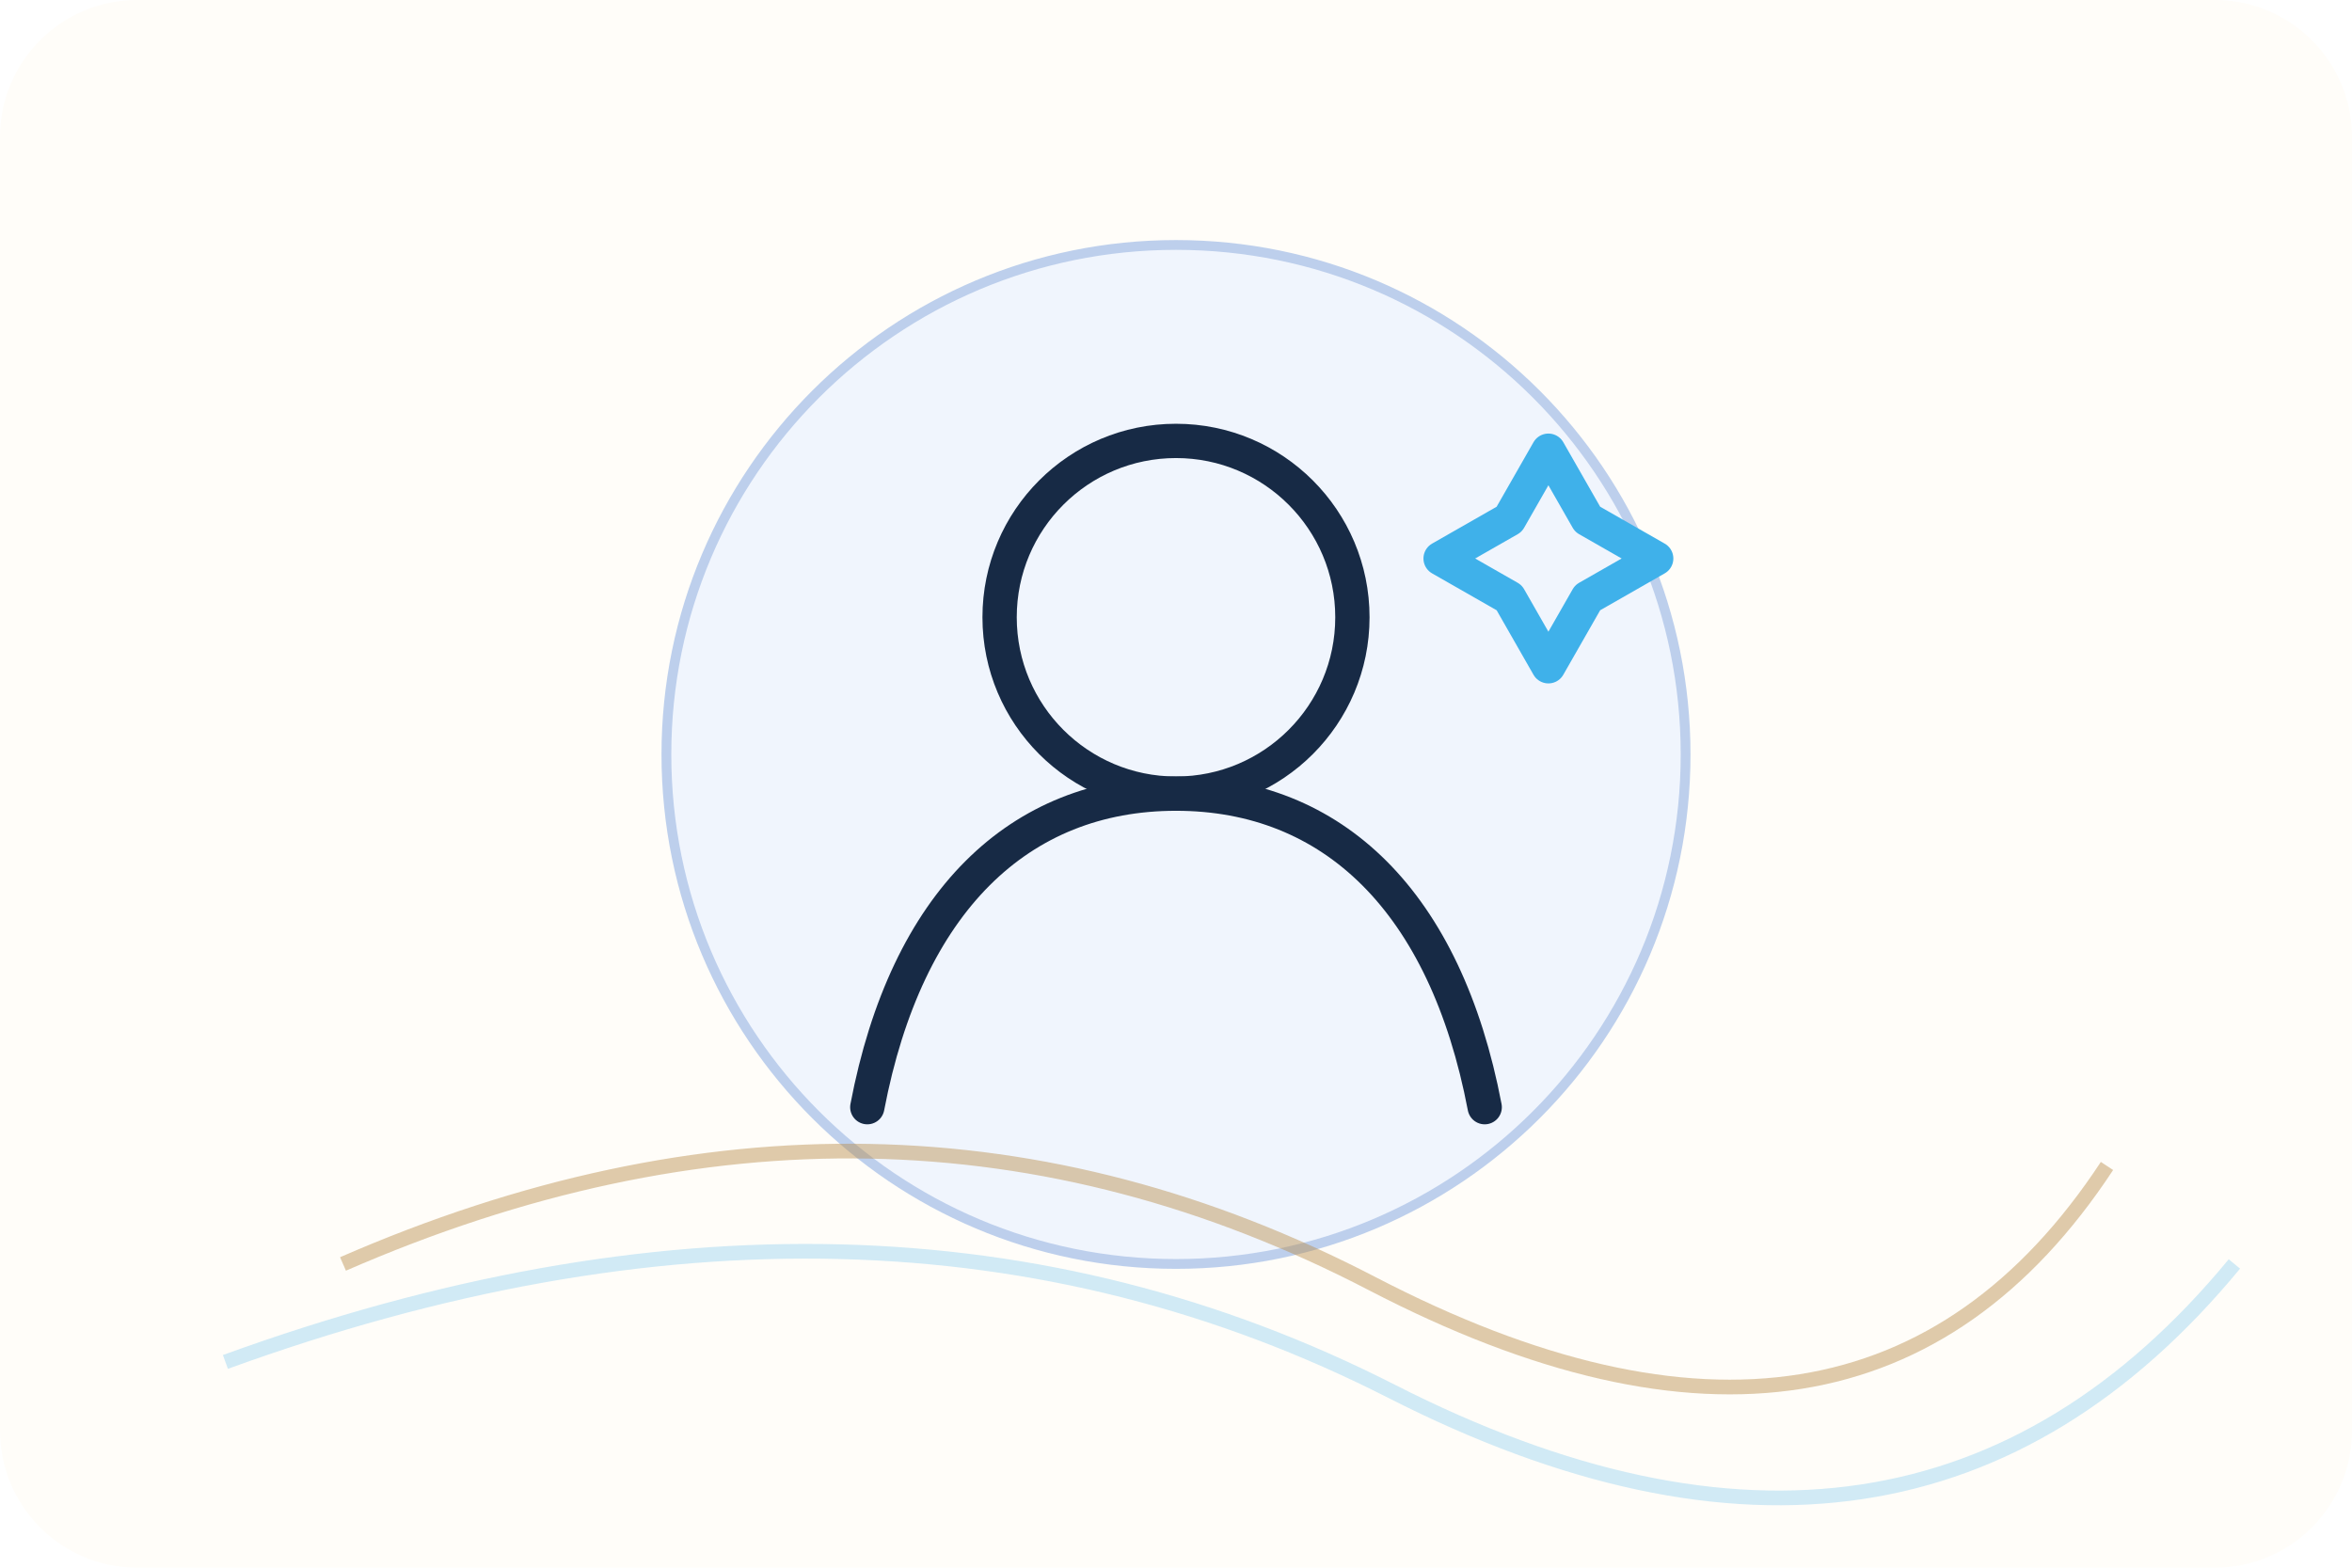
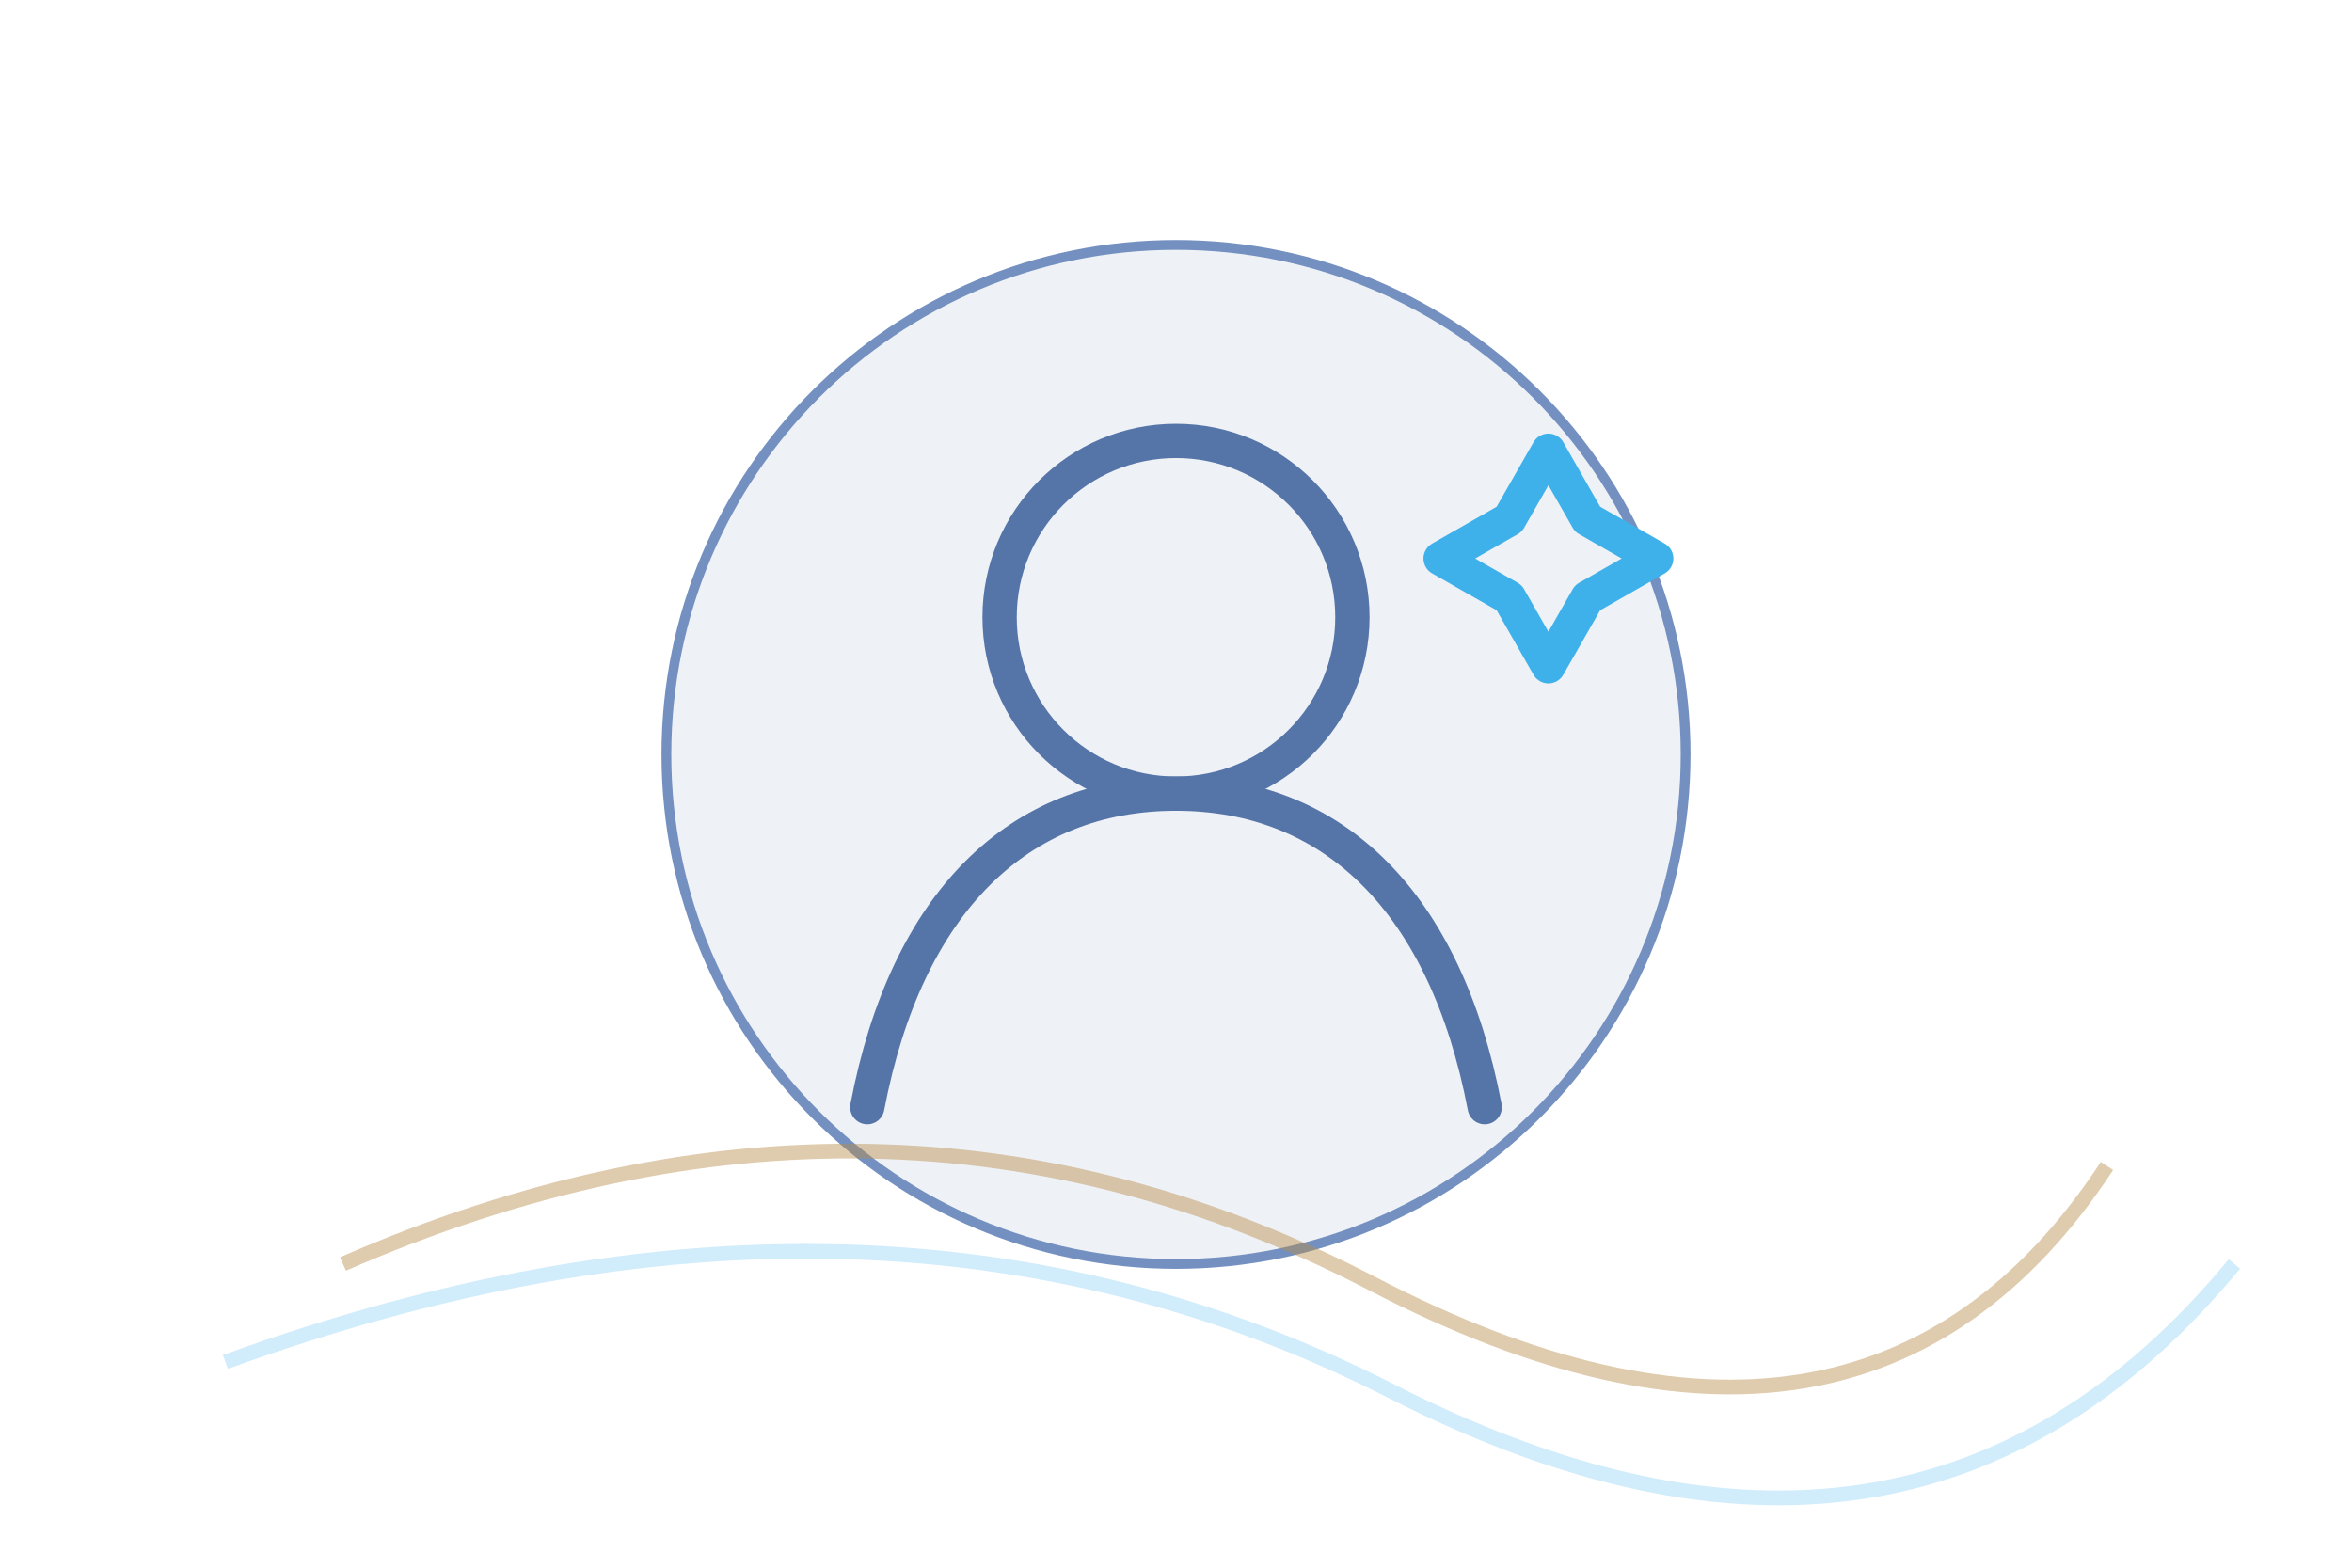
<svg xmlns="http://www.w3.org/2000/svg" viewBox="0 0 480 320" role="img" aria-label="还没有智能体">
-   <rect width="480" height="320" rx="28" fill="#fffdf9" />
-   <circle cx="240" cy="154" r="104" fill="#f0f5fd" stroke="#bdcfec" stroke-width="2" />
+   <circle cx="240" cy="154" r="104" fill="#5575a9" fill-opacity=".10" stroke="#7390c0" stroke-width="2" />
  <path d="M70 258Q180 210 280 262T430 238" fill="none" stroke="#b98c4a" stroke-opacity=".45" stroke-width="3" />
  <path d="M46 278Q178 230 284 284T456 258" fill="none" stroke="#3fb1ea" stroke-opacity=".24" stroke-width="3" />
-   <g fill="none" stroke="#172a45" stroke-width="7" stroke-linecap="round" stroke-linejoin="round">
+   <g fill="none" stroke="#5575a9" stroke-width="7" stroke-linecap="round" stroke-linejoin="round">
    <circle cx="240" cy="126" r="36" />
    <path d="M177 226c8-42 31-64 63-64s55 22 63 64" />
    <path d="m316 92 8 14 14 8-14 8-8 14-8-14-14-8 14-8Z" stroke="#3fb1ea" />
  </g>
</svg>
